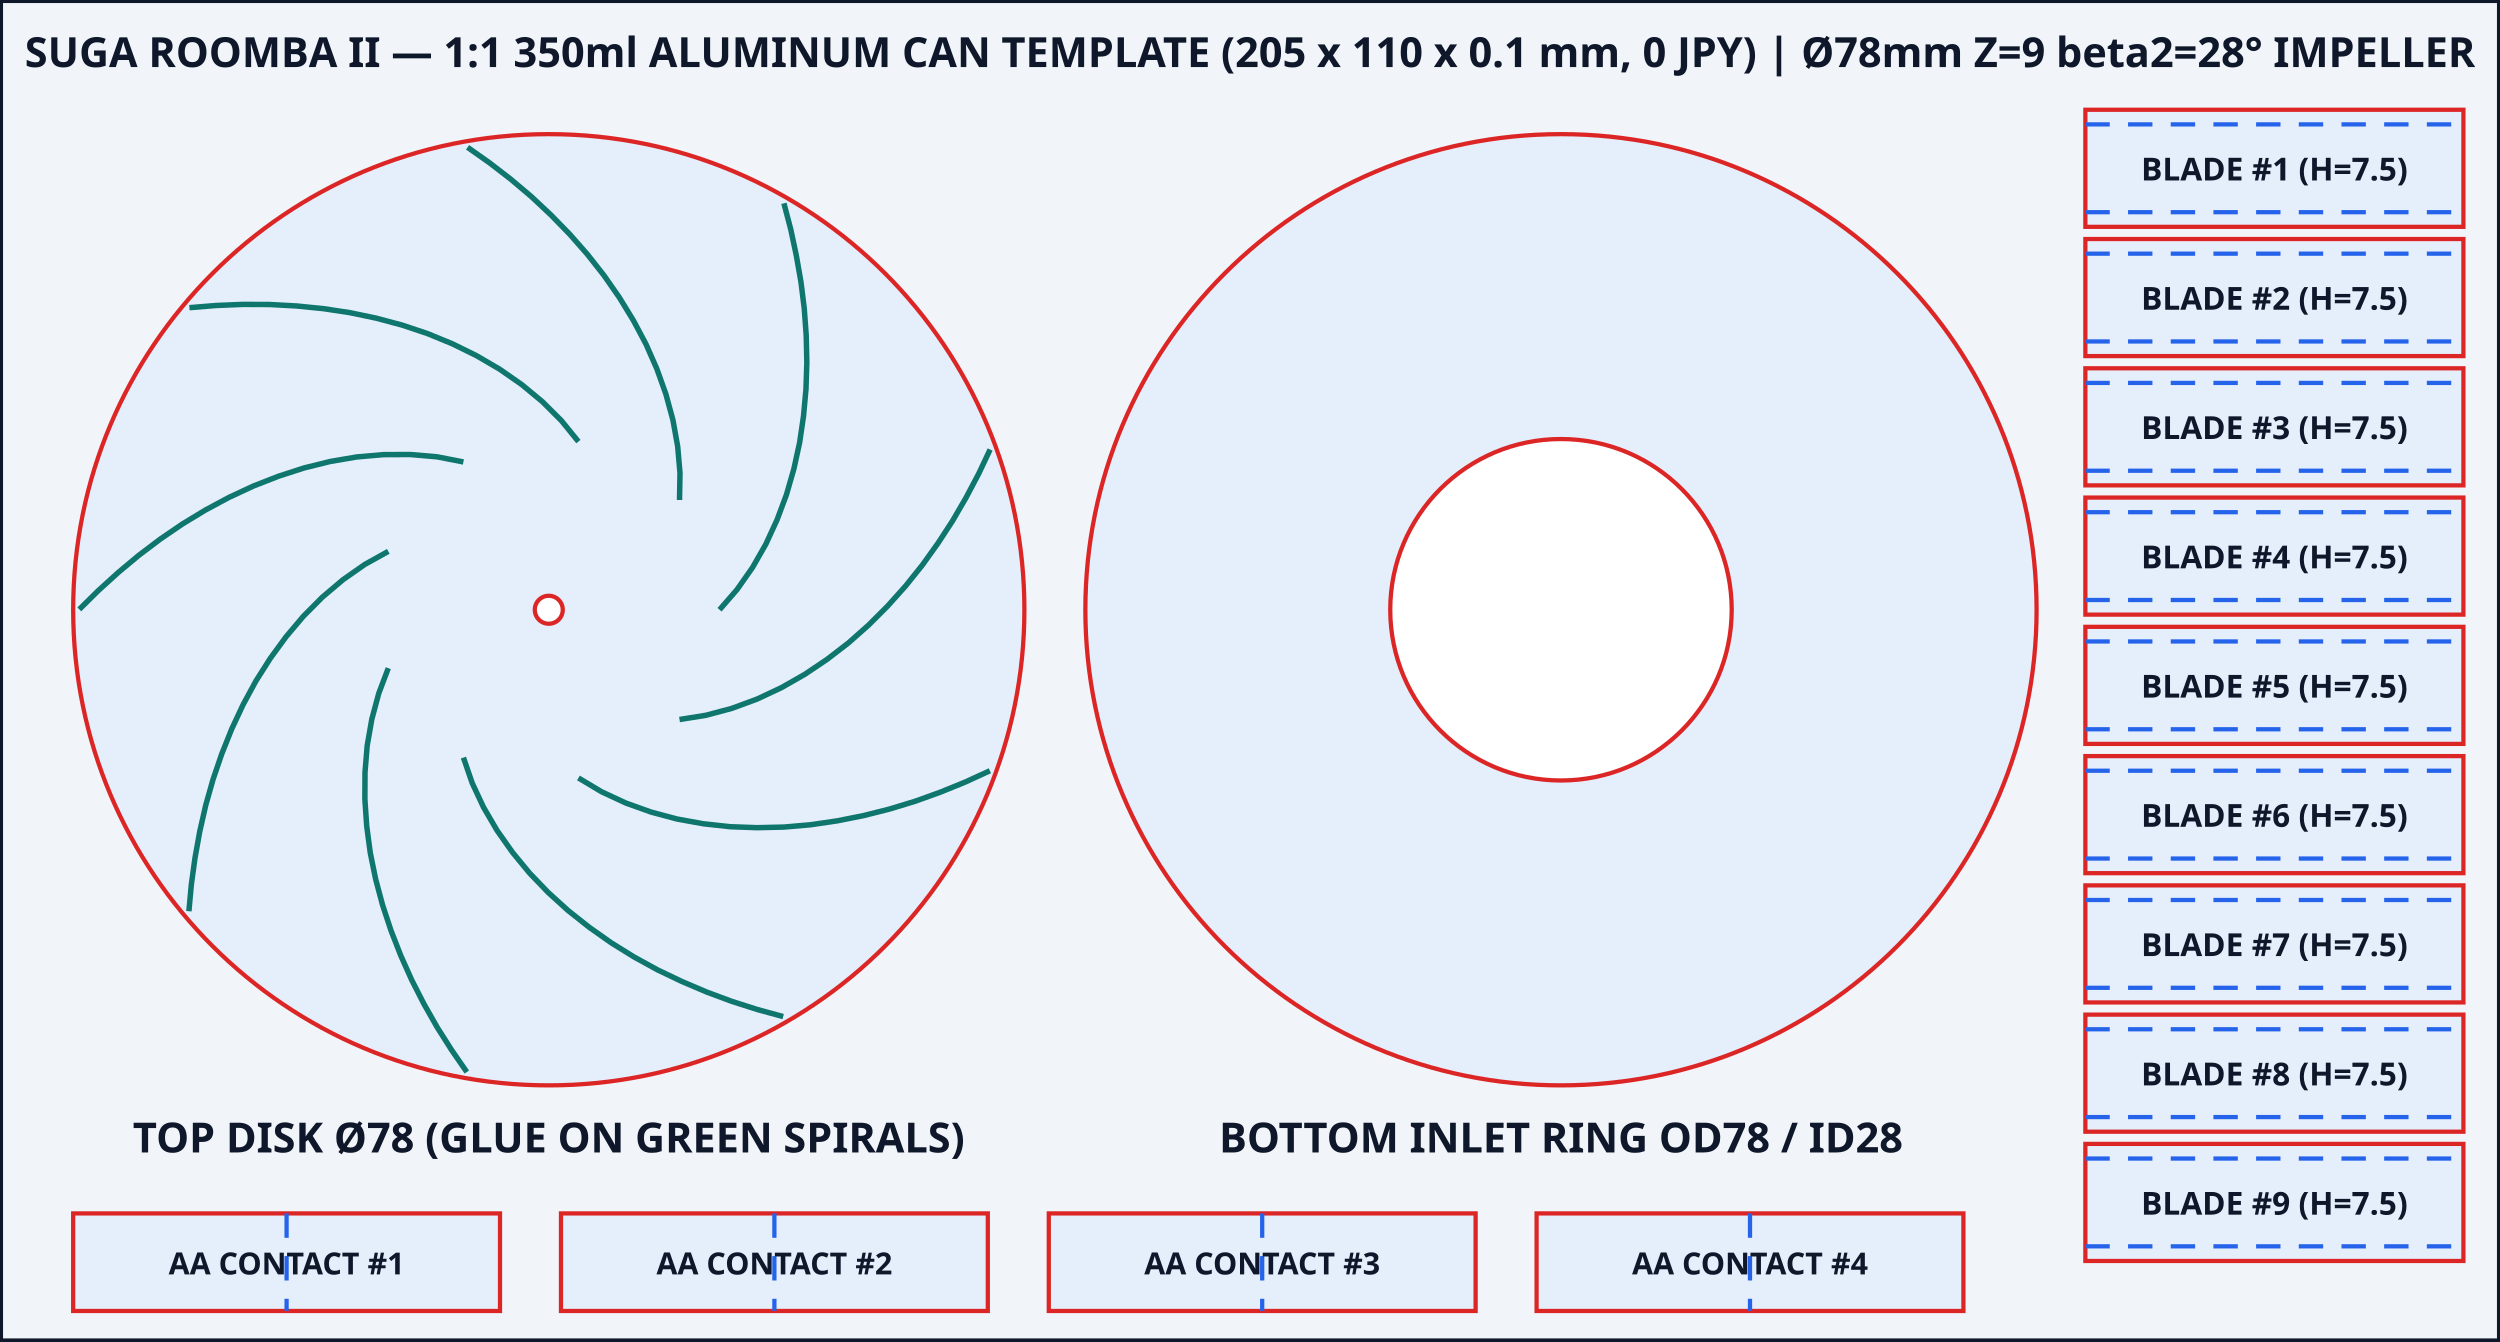
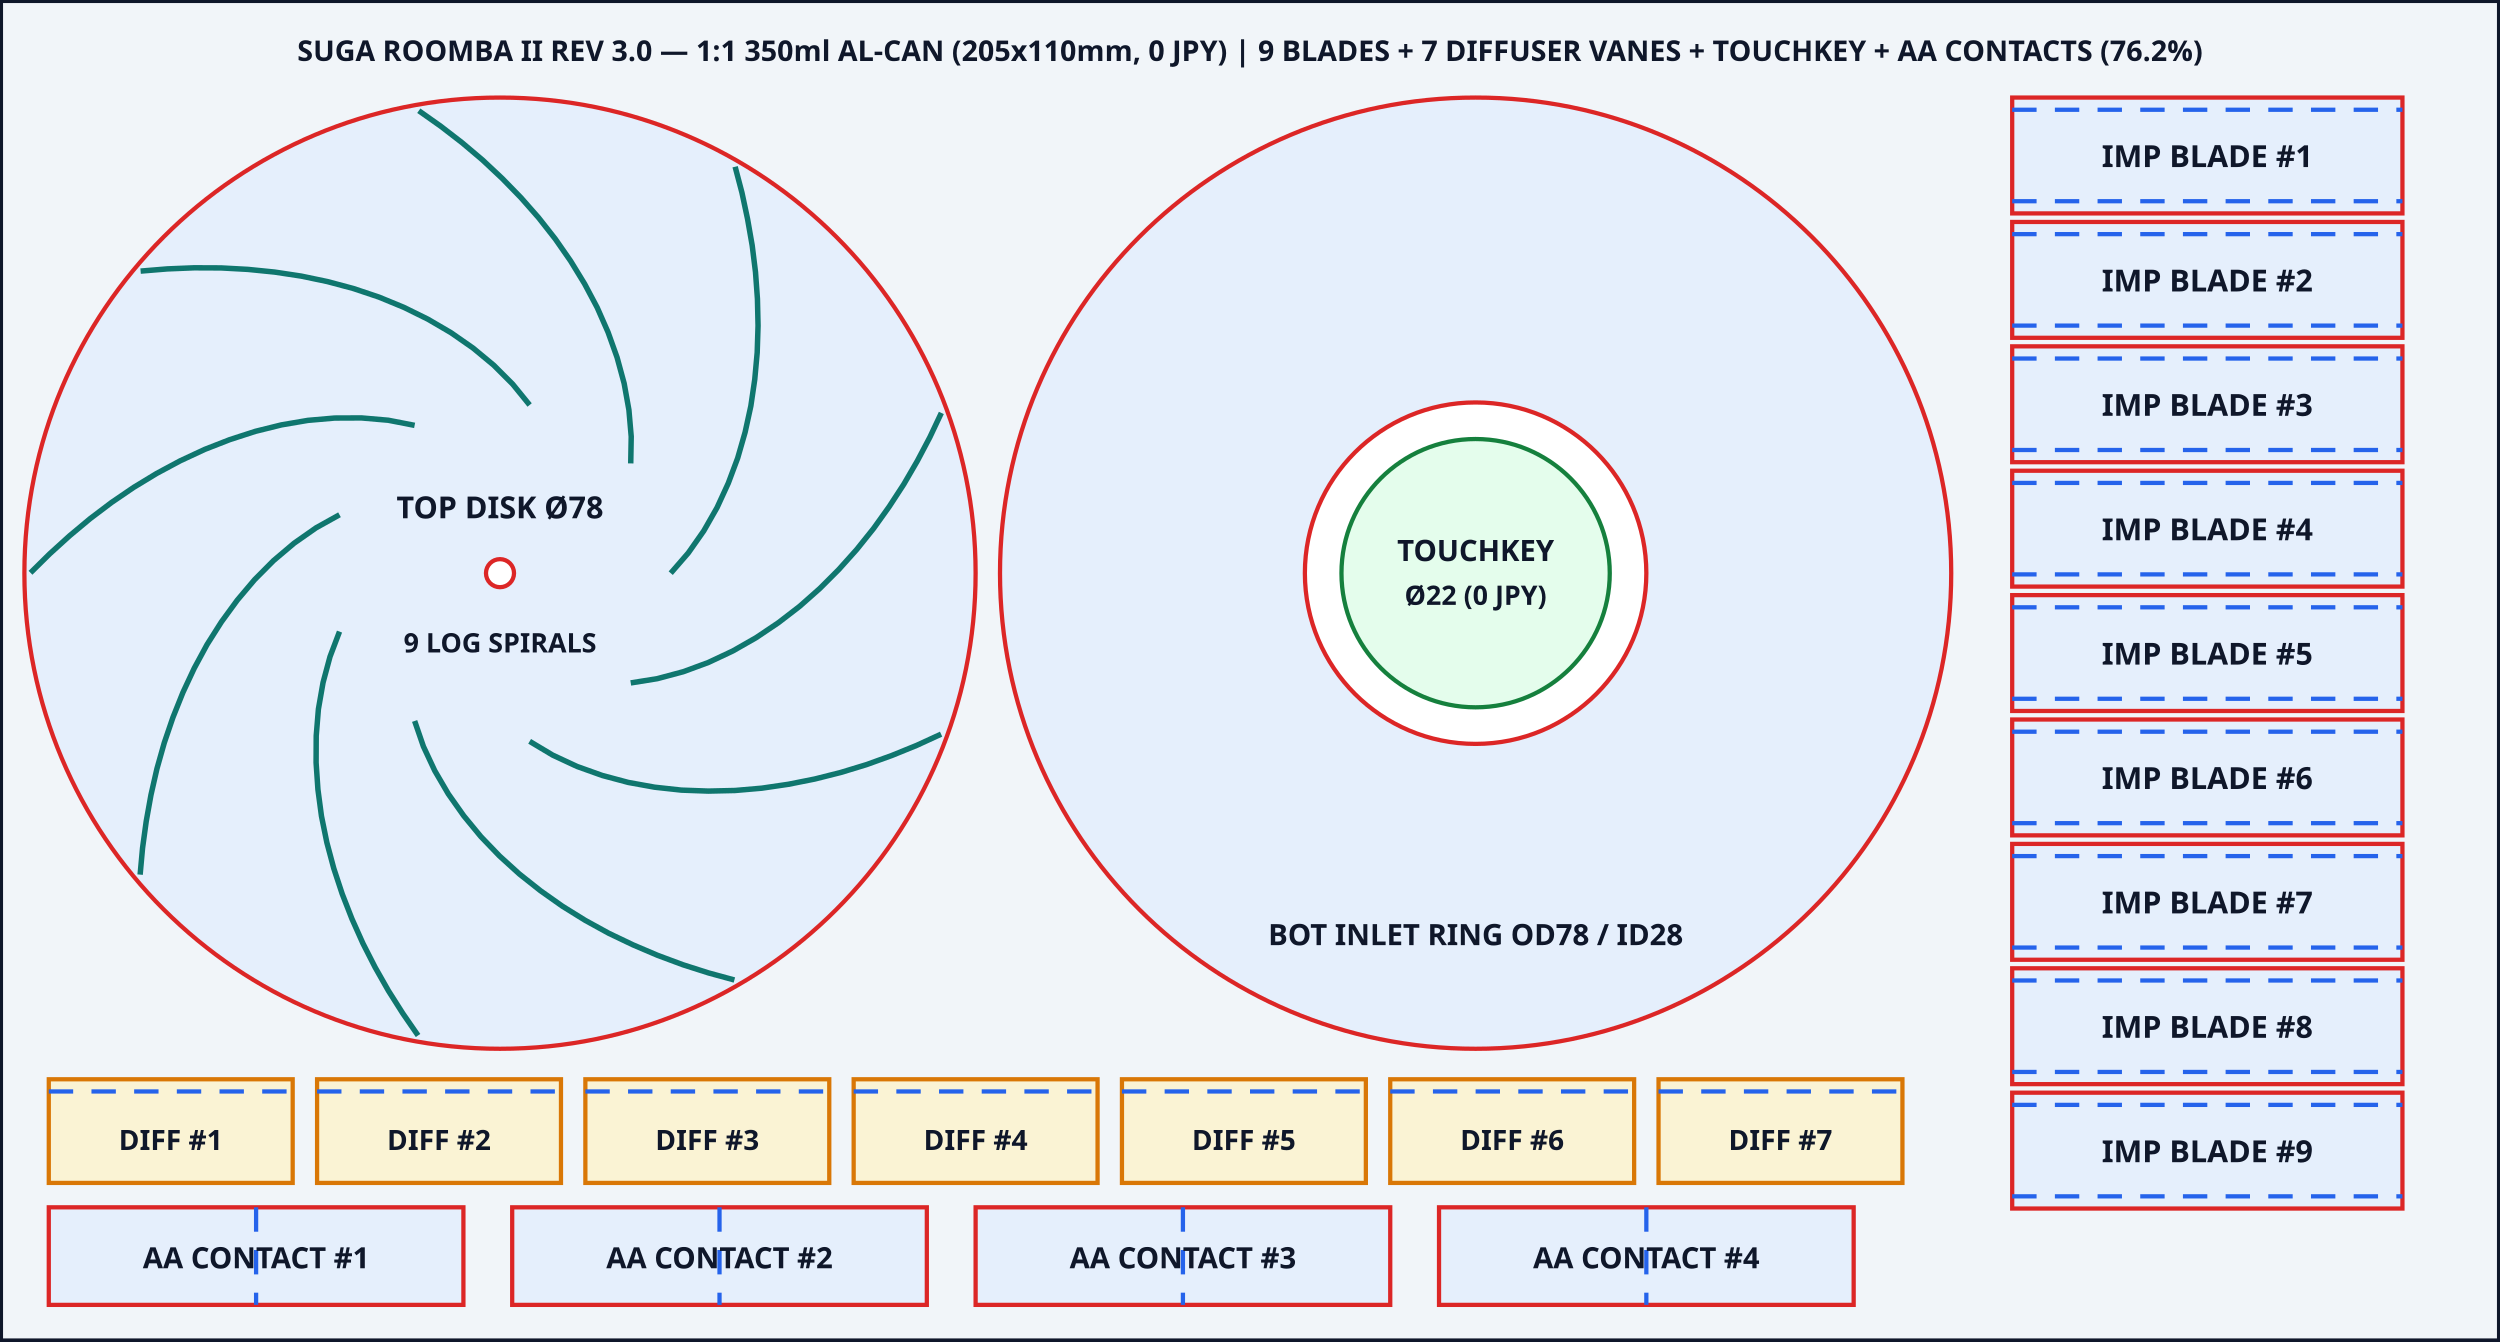
<svg xmlns="http://www.w3.org/2000/svg" width="205.0mm" height="110.0mm" viewBox="0 0 205.0 110.0">
  <defs>
    <style>
    .sheet { fill: #f1f5f9; stroke: #0f172a; stroke-width: 0.5; }
    .cut { fill: #dbeafe; fill-opacity: 0.55; stroke: #dc2626; stroke-width: 0.35; }
+     .cut-diff { fill: #fef3c7; fill-opacity: 0.72; stroke: #d97706; stroke-width: 0.35; }
+     .cut-tk { fill: #dcfce7; fill-opacity: 0.78; stroke: #15803d; stroke-width: 0.35; }
    .fold { fill: none; stroke: #2563eb; stroke-width: 0.35; stroke-dasharray: 2,1.5; }
    .guide { fill: none; stroke: #0f766e; stroke-width: 0.45; }
-     .lbl { font-family: sans-serif; font-size: 3.4px; font-weight: 700; fill: #0f172a; text-anchor: middle; }
+     .lbl { font-family: sans-serif; font-size: 3.1px; font-weight: 700; fill: #0f172a; text-anchor: middle; }
  </style>
  </defs>
  <rect class="sheet" x="0" y="0" width="205.0" height="110.0" />
-   <text x="102.5" y="5.5" class="lbl">SUGA ROOMBA II — 1:1 350ml ALUMINUM CAN TEMPLATE (205 x 110 x 0.1 mm, 0 JPY) | Ø78mm Z=9 beta2=28° IMPELLER</text>
-   <circle class="cut" cx="45.0" cy="50.0" r="39.0" />
-   <circle fill="#ffffff" stroke="#dc2626" stroke-width="0.35" cx="45.0" cy="50.0" r="1.15" />
-   <polyline class="guide" points="59.00,50.00 60.44,48.34 61.71,46.53 62.80,44.62 63.72,42.62 64.49,40.56 65.10,38.44 65.57,36.29 65.89,34.11 66.09,31.91 66.16,29.71 66.11,27.51 65.95,25.31 65.68,23.13 65.30,20.96 64.84,18.80 64.28,16.67" />
-   <polyline class="guide" points="55.72,59.00 57.90,58.65 60.03,58.08 62.09,57.32 64.09,56.38 66.00,55.29 67.83,54.06 69.57,52.72 71.22,51.26 72.78,49.70 74.25,48.06 75.63,46.34 76.91,44.55 78.11,42.71 79.22,40.80 80.25,38.85 81.19,36.86" />
-   <polyline class="guide" points="47.43,63.79 49.32,64.92 51.32,65.85 53.39,66.59 55.52,67.16 57.68,67.55 59.87,67.79 62.08,67.87 64.28,67.82 66.47,67.63 68.65,67.31 70.81,66.88 72.95,66.34 75.05,65.70 77.13,64.95 79.17,64.12 81.17,63.20" />
-   <polyline class="guide" points="38.00,62.12 38.72,64.21 39.65,66.20 40.76,68.10 42.03,69.90 43.43,71.60 44.96,73.19 46.59,74.67 48.32,76.04 50.12,77.31 51.99,78.47 53.92,79.53 55.91,80.48 57.93,81.34 60.00,82.11 62.10,82.78 64.22,83.36" />
-   <polyline class="guide" points="31.84,54.79 31.06,56.85 30.49,58.97 30.11,61.14 29.93,63.34 29.92,65.54 30.07,67.74 30.36,69.92 30.80,72.08 31.37,74.21 32.06,76.30 32.86,78.35 33.76,80.36 34.76,82.32 35.85,84.24 37.03,86.10 38.28,87.91" />
-   <polyline class="guide" points="31.84,45.21 29.92,46.28 28.12,47.54 26.43,48.97 24.88,50.53 23.46,52.21 22.16,53.99 20.98,55.85 19.93,57.79 19.00,59.78 18.18,61.83 17.47,63.91 16.87,66.03 16.38,68.18 15.99,70.35 15.69,72.53 15.49,74.72" />
-   <polyline class="guide" points="38.00,37.88 35.84,37.46 33.64,37.27 31.44,37.28 29.25,37.47 27.08,37.84 24.94,38.37 22.84,39.05 20.79,39.85 18.79,40.78 16.85,41.82 14.97,42.96 13.15,44.20 11.39,45.53 9.70,46.94 8.07,48.42 6.50,49.97" />
-   <polyline class="guide" points="47.43,36.21 46.04,34.50 44.49,32.95 42.79,31.54 40.98,30.28 39.08,29.17 37.11,28.20 35.07,27.36 32.98,26.66 30.85,26.09 28.70,25.64 26.52,25.31 24.33,25.09 22.13,24.97 19.92,24.96 17.72,25.05 15.53,25.23" />
-   <polyline class="guide" points="55.72,41.00 55.76,38.80 55.57,36.61 55.18,34.44 54.60,32.31 53.86,30.24 52.97,28.22 51.94,26.28 50.79,24.40 49.53,22.59 48.17,20.86 46.71,19.20 45.18,17.63 43.57,16.12 41.89,14.70 40.14,13.35 38.34,12.08" />
-   <text x="45.0" y="94.5" class="lbl">TOP DISK Ø78 (GLUE ON GREEN SPIRALS)</text>
-   <circle class="cut" cx="128.0" cy="50.0" r="39.0" />
-   <circle fill="#ffffff" stroke="#dc2626" stroke-width="0.35" cx="128.0" cy="50.0" r="14.0" />
-   <text x="128.0" y="94.5" class="lbl">BOTTOM INLET RING OD78 / ID28</text>
-   <rect class="cut" x="171.0" y="9.0" width="31.0" height="9.6" />
-   <line class="fold" x1="171.0" y1="10.2" x2="202.0" y2="10.2" />
-   <line class="fold" x1="171.0" y1="17.4" x2="202.0" y2="17.4" />
-   <text x="186.5" y="14.8" class="lbl" style="font-size:2.6px;">BLADE #1 (H=7.5)</text>
-   <rect class="cut" x="171.0" y="19.6" width="31.0" height="9.6" />
-   <line class="fold" x1="171.0" y1="20.8" x2="202.0" y2="20.8" />
-   <line class="fold" x1="171.0" y1="28.0" x2="202.0" y2="28.0" />
-   <text x="186.5" y="25.4" class="lbl" style="font-size:2.6px;">BLADE #2 (H=7.5)</text>
-   <rect class="cut" x="171.0" y="30.2" width="31.0" height="9.6" />
-   <line class="fold" x1="171.0" y1="31.4" x2="202.0" y2="31.4" />
-   <line class="fold" x1="171.0" y1="38.6" x2="202.0" y2="38.6" />
-   <text x="186.5" y="36.0" class="lbl" style="font-size:2.6px;">BLADE #3 (H=7.5)</text>
-   <rect class="cut" x="171.0" y="40.8" width="31.0" height="9.6" />
-   <line class="fold" x1="171.0" y1="42.0" x2="202.0" y2="42.0" />
-   <line class="fold" x1="171.0" y1="49.2" x2="202.0" y2="49.2" />
-   <text x="186.5" y="46.6" class="lbl" style="font-size:2.6px;">BLADE #4 (H=7.5)</text>
-   <rect class="cut" x="171.0" y="51.4" width="31.0" height="9.6" />
-   <line class="fold" x1="171.0" y1="52.6" x2="202.0" y2="52.6" />
-   <line class="fold" x1="171.0" y1="59.8" x2="202.0" y2="59.8" />
-   <text x="186.5" y="57.2" class="lbl" style="font-size:2.6px;">BLADE #5 (H=7.5)</text>
-   <rect class="cut" x="171.0" y="62.0" width="31.0" height="9.6" />
-   <line class="fold" x1="171.0" y1="63.2" x2="202.0" y2="63.2" />
-   <line class="fold" x1="171.0" y1="70.4" x2="202.0" y2="70.4" />
-   <text x="186.5" y="67.8" class="lbl" style="font-size:2.6px;">BLADE #6 (H=7.5)</text>
-   <rect class="cut" x="171.0" y="72.6" width="31.0" height="9.6" />
-   <line class="fold" x1="171.0" y1="73.8" x2="202.0" y2="73.8" />
-   <line class="fold" x1="171.0" y1="81.0" x2="202.0" y2="81.0" />
-   <text x="186.5" y="78.4" class="lbl" style="font-size:2.6px;">BLADE #7 (H=7.5)</text>
-   <rect class="cut" x="171.0" y="83.2" width="31.0" height="9.6" />
-   <line class="fold" x1="171.0" y1="84.4" x2="202.0" y2="84.4" />
-   <line class="fold" x1="171.0" y1="91.6" x2="202.0" y2="91.6" />
-   <text x="186.5" y="89.0" class="lbl" style="font-size:2.6px;">BLADE #8 (H=7.5)</text>
-   <rect class="cut" x="171.0" y="93.8" width="31.0" height="9.6" />
-   <line class="fold" x1="171.0" y1="95.0" x2="202.0" y2="95.0" />
-   <line class="fold" x1="171.0" y1="102.2" x2="202.0" y2="102.2" />
-   <text x="186.5" y="99.6" class="lbl" style="font-size:2.6px;">BLADE #9 (H=7.5)</text>
-   <rect class="cut" x="6.0" y="99.5" width="35.0" height="8.0" />
-   <line class="fold" x1="23.5" y1="99.5" x2="23.5" y2="107.5" />
-   <text x="23.5" y="104.5" class="lbl" style="font-size:2.5px;">AA CONTACT #1</text>
-   <rect class="cut" x="46.0" y="99.5" width="35.0" height="8.0" />
-   <line class="fold" x1="63.5" y1="99.5" x2="63.5" y2="107.5" />
-   <text x="63.5" y="104.5" class="lbl" style="font-size:2.5px;">AA CONTACT #2</text>
-   <rect class="cut" x="86.0" y="99.5" width="35.0" height="8.0" />
-   <line class="fold" x1="103.5" y1="99.5" x2="103.5" y2="107.5" />
-   <text x="103.5" y="104.5" class="lbl" style="font-size:2.5px;">AA CONTACT #3</text>
-   <rect class="cut" x="126.0" y="99.5" width="35.0" height="8.0" />
-   <line class="fold" x1="143.5" y1="99.5" x2="143.5" y2="107.5" />
-   <text x="143.5" y="104.5" class="lbl" style="font-size:2.5px;">AA CONTACT #4</text>
+   <text x="102.5" y="5.0" class="lbl" style="font-size:2.35px;">SUGA ROOMBA II REV 3.0 — 1:1 350ml AL-CAN (205x110mm, 0 JPY) | 9 BLADES + 7 DIFFUSER VANES + TOUCHKEY + AA CONTACTS (76.2%)</text>
+   <circle class="cut" cx="41.0" cy="47.0" r="39.0" />
+   <circle fill="#ffffff" stroke="#dc2626" stroke-width="0.35" cx="41.0" cy="47.0" r="1.15" />
+   <polyline class="guide" points="55.00,47.00 56.44,45.34 57.71,43.53 58.80,41.62 59.72,39.62 60.49,37.56 61.10,35.44 61.57,33.29 61.89,31.11 62.09,28.91 62.16,26.71 62.11,24.51 61.95,22.31 61.68,20.13 61.30,17.96 60.84,15.80 60.28,13.67" />
+   <polyline class="guide" points="51.72,56.00 53.90,55.65 56.03,55.08 58.09,54.32 60.09,53.38 62.00,52.29 63.83,51.06 65.57,49.72 67.22,48.26 68.78,46.70 70.25,45.06 71.63,43.34 72.91,41.55 74.11,39.71 75.22,37.80 76.25,35.85 77.19,33.86" />
+   <polyline class="guide" points="43.43,60.79 45.32,61.92 47.32,62.85 49.39,63.59 51.52,64.16 53.68,64.55 55.87,64.79 58.08,64.87 60.28,64.82 62.47,64.63 64.65,64.31 66.81,63.88 68.95,63.34 71.05,62.70 73.13,61.95 75.17,61.12 77.17,60.20" />
+   <polyline class="guide" points="34.00,59.12 34.72,61.21 35.65,63.20 36.76,65.10 38.03,66.90 39.43,68.60 40.96,70.19 42.59,71.67 44.32,73.04 46.12,74.31 47.99,75.47 49.92,76.53 51.91,77.48 53.93,78.34 56.00,79.11 58.10,79.78 60.22,80.36" />
+   <polyline class="guide" points="27.84,51.79 27.06,53.85 26.49,55.97 26.11,58.14 25.93,60.34 25.92,62.54 26.07,64.74 26.36,66.92 26.80,69.08 27.37,71.21 28.06,73.30 28.86,75.35 29.76,77.36 30.76,79.32 31.85,81.24 33.03,83.10 34.28,84.91" />
+   <polyline class="guide" points="27.84,42.21 25.92,43.28 24.12,44.54 22.43,45.97 20.88,47.53 19.46,49.21 18.16,50.99 16.98,52.85 15.93,54.79 15.00,56.78 14.18,58.83 13.47,60.91 12.87,63.03 12.38,65.18 11.99,67.35 11.69,69.53 11.49,71.72" />
+   <polyline class="guide" points="34.00,34.88 31.84,34.46 29.64,34.27 27.44,34.28 25.25,34.47 23.08,34.84 20.94,35.37 18.84,36.05 16.79,36.85 14.79,37.78 12.85,38.82 10.97,39.96 9.15,41.20 7.39,42.53 5.70,43.94 4.07,45.42 2.50,46.97" />
+   <polyline class="guide" points="43.43,33.21 42.04,31.50 40.49,29.95 38.79,28.54 36.98,27.28 35.08,26.17 33.11,25.20 31.07,24.36 28.98,23.66 26.85,23.09 24.70,22.64 22.52,22.31 20.33,22.09 18.13,21.97 15.92,21.96 13.72,22.05 11.53,22.23" />
+   <polyline class="guide" points="51.72,38.00 51.76,35.80 51.57,33.61 51.18,31.44 50.60,29.31 49.86,27.24 48.97,25.22 47.94,23.28 46.79,21.40 45.53,19.59 44.17,17.86 42.71,16.20 41.18,14.63 39.57,13.12 37.89,11.70 36.14,10.35 34.34,9.08" />
+   <text x="41.0" y="42.5" class="lbl" style="font-size:2.5px;">TOP DISK Ø78</text>
+   <text x="41.0" y="53.5" class="lbl" style="font-size:2.2px;">9 LOG SPIRALS</text>
+   <circle class="cut" cx="121.0" cy="47.0" r="39.0" />
+   <circle fill="#ffffff" stroke="#dc2626" stroke-width="0.35" cx="121.0" cy="47.0" r="14.0" />
+   <circle class="cut-tk" cx="121.0" cy="47.0" r="11.0" />
+   <text x="121.0" y="46.0" class="lbl" style="font-size:2.4px;">TOUCHKEY</text>
+   <text x="121.0" y="49.6" class="lbl" style="font-size:2.2px;">Ø22 (0 JPY)</text>
+   <text x="121.0" y="77.5" class="lbl" style="font-size:2.4px;">BOT INLET RING OD78 / ID28</text>
+   <rect class="cut" x="165.0" y="8.0" width="32.0" height="9.5" />
+   <line class="fold" x1="165.0" y1="9.0" x2="197.0" y2="9.0" />
+   <line class="fold" x1="165.0" y1="16.5" x2="197.0" y2="16.5" />
+   <text x="181.0" y="13.7" class="lbl" style="font-size:2.5px;">IMP BLADE #1</text>
+   <rect class="cut" x="165.0" y="18.2" width="32.0" height="9.5" />
+   <line class="fold" x1="165.0" y1="19.2" x2="197.0" y2="19.2" />
+   <line class="fold" x1="165.0" y1="26.7" x2="197.0" y2="26.7" />
+   <text x="181.0" y="23.9" class="lbl" style="font-size:2.5px;">IMP BLADE #2</text>
+   <rect class="cut" x="165.0" y="28.4" width="32.0" height="9.5" />
+   <line class="fold" x1="165.0" y1="29.4" x2="197.0" y2="29.4" />
+   <line class="fold" x1="165.0" y1="36.9" x2="197.0" y2="36.9" />
+   <text x="181.0" y="34.1" class="lbl" style="font-size:2.5px;">IMP BLADE #3</text>
+   <rect class="cut" x="165.0" y="38.6" width="32.0" height="9.5" />
+   <line class="fold" x1="165.0" y1="39.6" x2="197.0" y2="39.6" />
+   <line class="fold" x1="165.0" y1="47.1" x2="197.0" y2="47.1" />
+   <text x="181.0" y="44.3" class="lbl" style="font-size:2.5px;">IMP BLADE #4</text>
+   <rect class="cut" x="165.0" y="48.8" width="32.0" height="9.5" />
+   <line class="fold" x1="165.0" y1="49.8" x2="197.0" y2="49.8" />
+   <line class="fold" x1="165.0" y1="57.3" x2="197.0" y2="57.3" />
+   <text x="181.0" y="54.5" class="lbl" style="font-size:2.5px;">IMP BLADE #5</text>
+   <rect class="cut" x="165.0" y="59.0" width="32.0" height="9.5" />
+   <line class="fold" x1="165.0" y1="60.0" x2="197.0" y2="60.0" />
+   <line class="fold" x1="165.0" y1="67.5" x2="197.0" y2="67.5" />
+   <text x="181.0" y="64.7" class="lbl" style="font-size:2.5px;">IMP BLADE #6</text>
+   <rect class="cut" x="165.0" y="69.2" width="32.0" height="9.5" />
+   <line class="fold" x1="165.0" y1="70.2" x2="197.0" y2="70.2" />
+   <line class="fold" x1="165.0" y1="77.7" x2="197.0" y2="77.7" />
+   <text x="181.0" y="74.9" class="lbl" style="font-size:2.5px;">IMP BLADE #7</text>
+   <rect class="cut" x="165.0" y="79.4" width="32.0" height="9.5" />
+   <line class="fold" x1="165.0" y1="80.4" x2="197.0" y2="80.4" />
+   <line class="fold" x1="165.0" y1="87.9" x2="197.0" y2="87.9" />
+   <text x="181.0" y="85.1" class="lbl" style="font-size:2.5px;">IMP BLADE #8</text>
+   <rect class="cut" x="165.0" y="89.6" width="32.0" height="9.5" />
+   <line class="fold" x1="165.0" y1="90.6" x2="197.0" y2="90.6" />
+   <line class="fold" x1="165.0" y1="98.1" x2="197.0" y2="98.1" />
+   <text x="181.0" y="95.3" class="lbl" style="font-size:2.5px;">IMP BLADE #9</text>
+   <rect class="cut-diff" x="4.0" y="88.5" width="20.0" height="8.5" />
+   <line class="fold" x1="4.0" y1="89.5" x2="24.0" y2="89.5" />
+   <text x="14.0" y="94.3" class="lbl" style="font-size:2.3px;">DIFF #1</text>
+   <rect class="cut-diff" x="26.0" y="88.5" width="20.0" height="8.5" />
+   <line class="fold" x1="26.0" y1="89.5" x2="46.0" y2="89.5" />
+   <text x="36.0" y="94.3" class="lbl" style="font-size:2.3px;">DIFF #2</text>
+   <rect class="cut-diff" x="48.0" y="88.5" width="20.0" height="8.5" />
+   <line class="fold" x1="48.0" y1="89.5" x2="68.0" y2="89.5" />
+   <text x="58.0" y="94.3" class="lbl" style="font-size:2.3px;">DIFF #3</text>
+   <rect class="cut-diff" x="70.0" y="88.5" width="20.0" height="8.5" />
+   <line class="fold" x1="70.0" y1="89.5" x2="90.0" y2="89.5" />
+   <text x="80.0" y="94.3" class="lbl" style="font-size:2.3px;">DIFF #4</text>
+   <rect class="cut-diff" x="92.0" y="88.5" width="20.0" height="8.5" />
+   <line class="fold" x1="92.0" y1="89.5" x2="112.0" y2="89.5" />
+   <text x="102.0" y="94.3" class="lbl" style="font-size:2.3px;">DIFF #5</text>
+   <rect class="cut-diff" x="114.0" y="88.5" width="20.0" height="8.5" />
+   <line class="fold" x1="114.0" y1="89.5" x2="134.0" y2="89.5" />
+   <text x="124.0" y="94.3" class="lbl" style="font-size:2.3px;">DIFF #6</text>
+   <rect class="cut-diff" x="136.0" y="88.5" width="20.0" height="8.5" />
+   <line class="fold" x1="136.0" y1="89.5" x2="156.0" y2="89.5" />
+   <text x="146.0" y="94.3" class="lbl" style="font-size:2.3px;">DIFF #7</text>
+   <rect class="cut" x="4.0" y="99.0" width="34.0" height="8.0" />
+   <line class="fold" x1="21.0" y1="99.0" x2="21.0" y2="107.0" />
+   <text x="21.0" y="104.0" class="lbl" style="font-size:2.4px;">AA CONTACT #1</text>
+   <rect class="cut" x="42.0" y="99.0" width="34.0" height="8.0" />
+   <line class="fold" x1="59.0" y1="99.0" x2="59.0" y2="107.0" />
+   <text x="59.0" y="104.0" class="lbl" style="font-size:2.4px;">AA CONTACT #2</text>
+   <rect class="cut" x="80.0" y="99.0" width="34.0" height="8.0" />
+   <line class="fold" x1="97.0" y1="99.0" x2="97.0" y2="107.0" />
+   <text x="97.0" y="104.0" class="lbl" style="font-size:2.4px;">AA CONTACT #3</text>
+   <rect class="cut" x="118.0" y="99.0" width="34.0" height="8.0" />
+   <line class="fold" x1="135.0" y1="99.0" x2="135.0" y2="107.0" />
+   <text x="135.0" y="104.0" class="lbl" style="font-size:2.4px;">AA CONTACT #4</text>
</svg>
